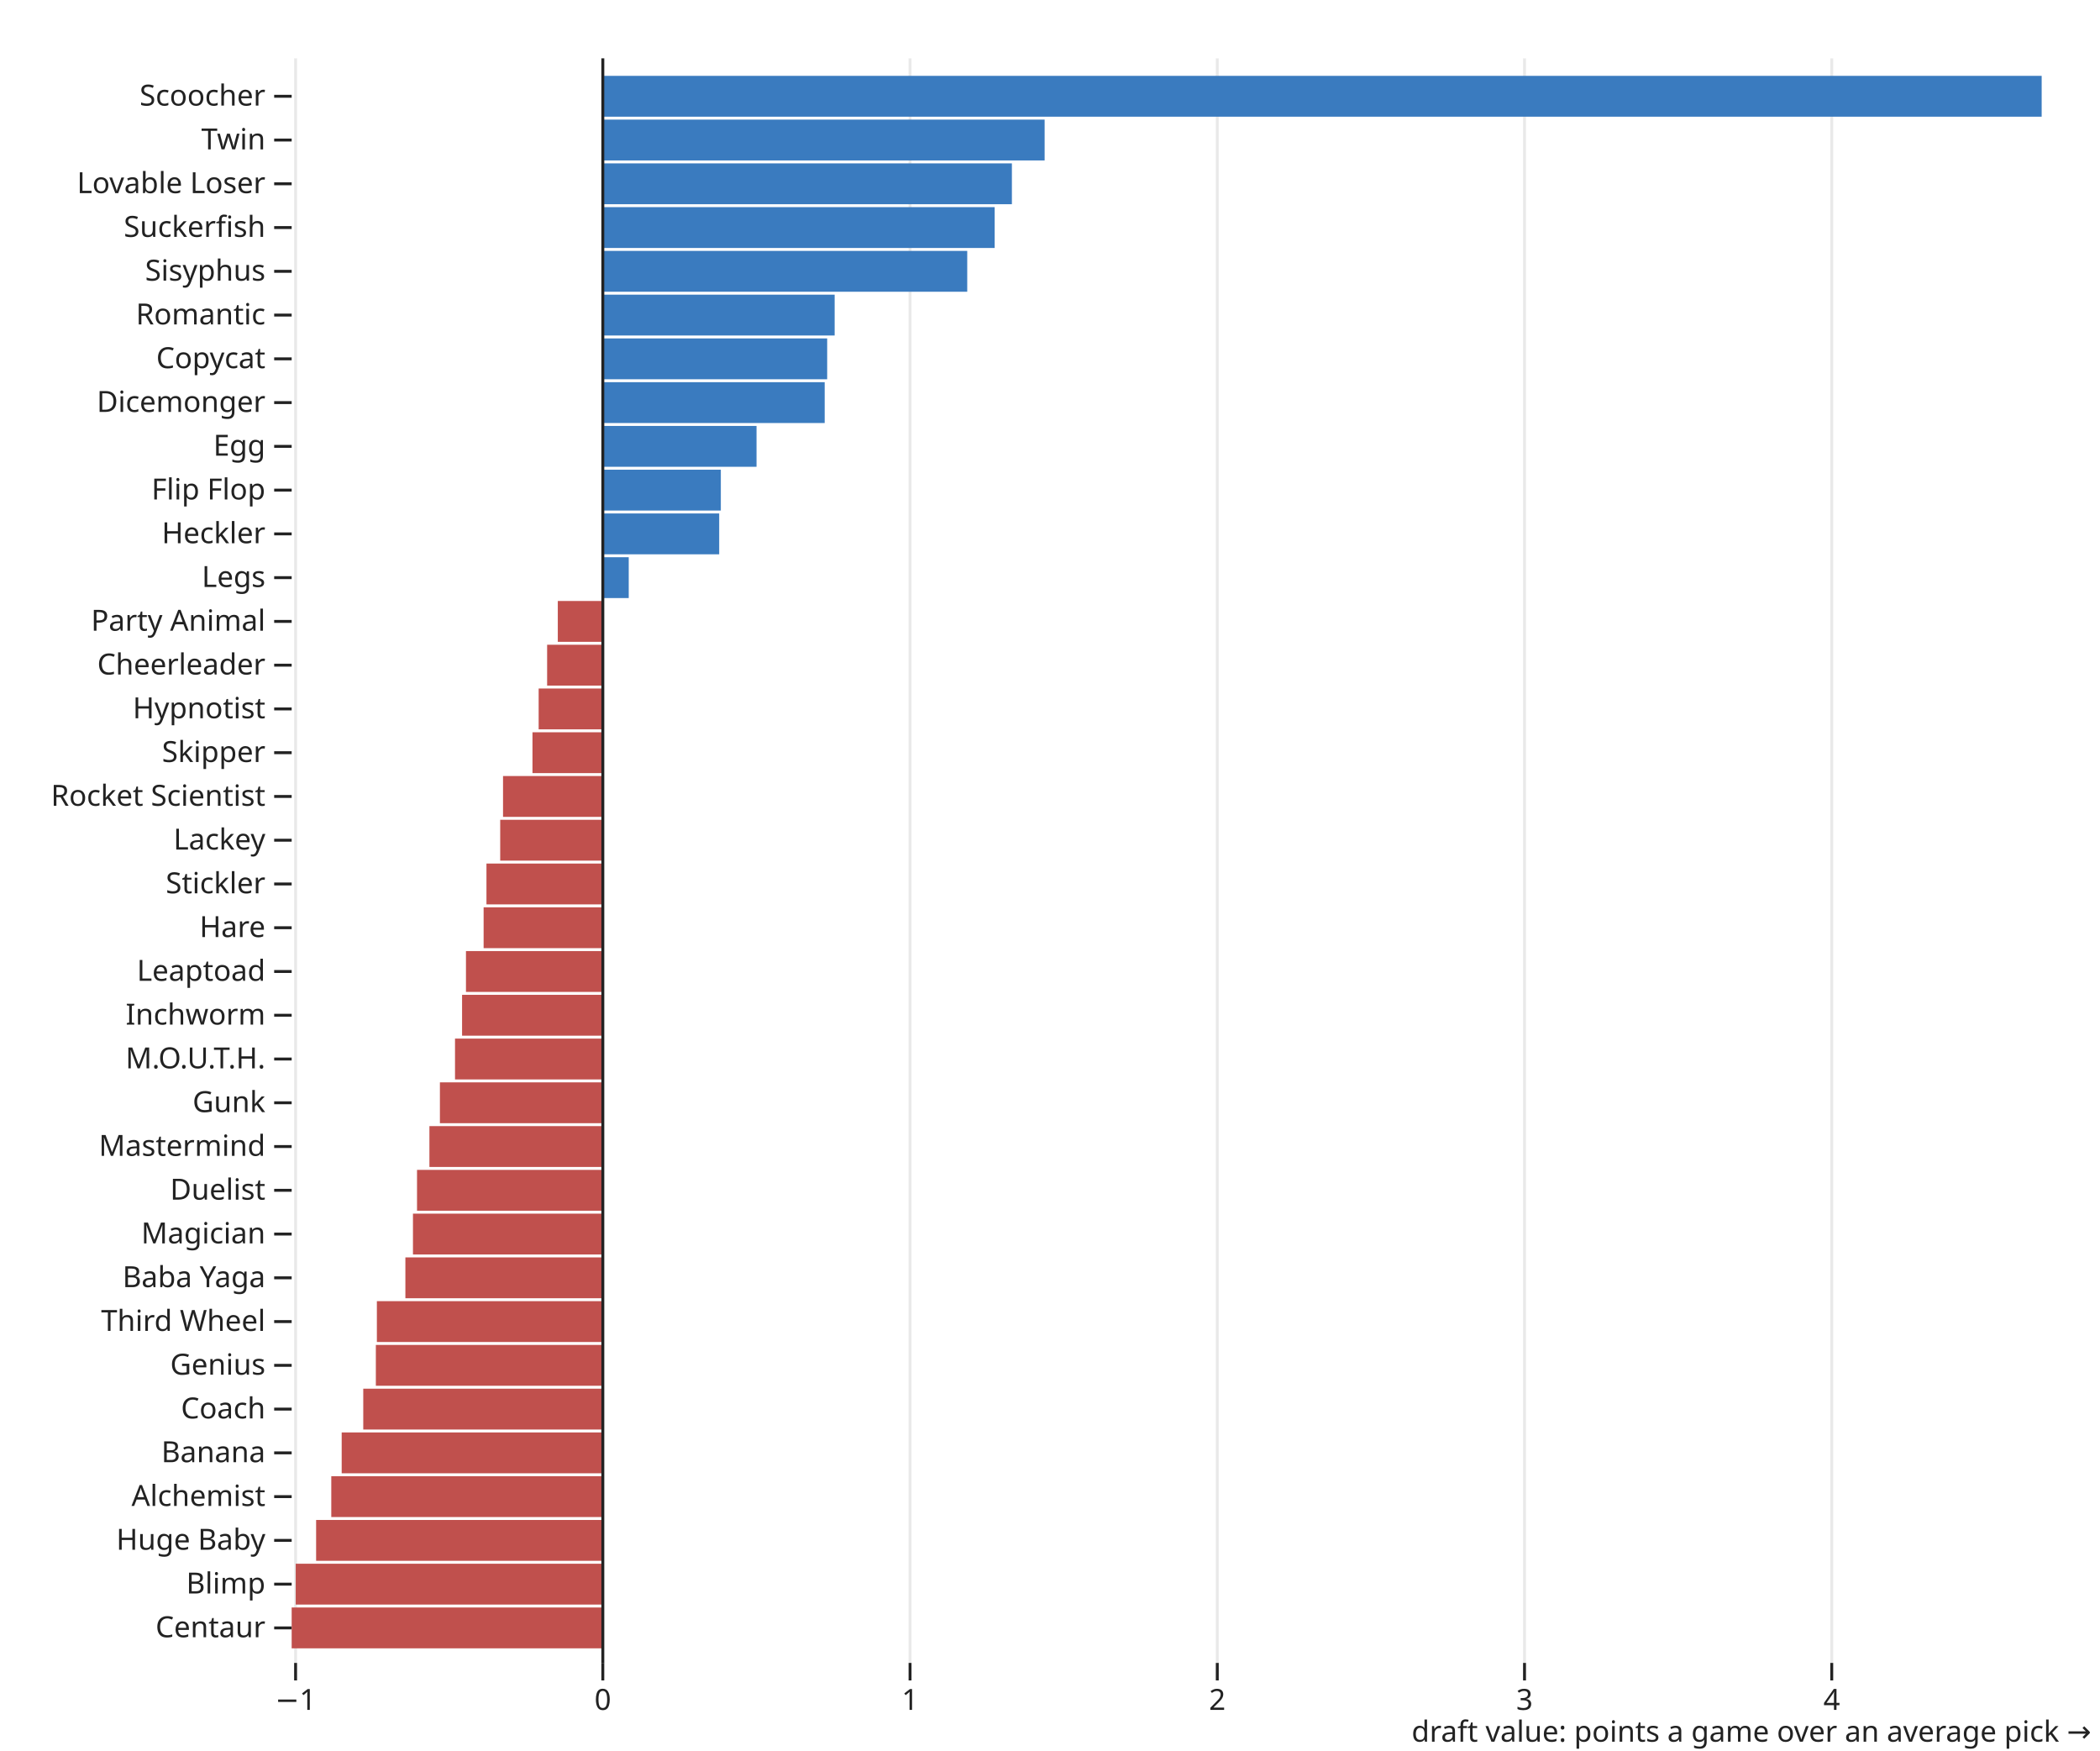
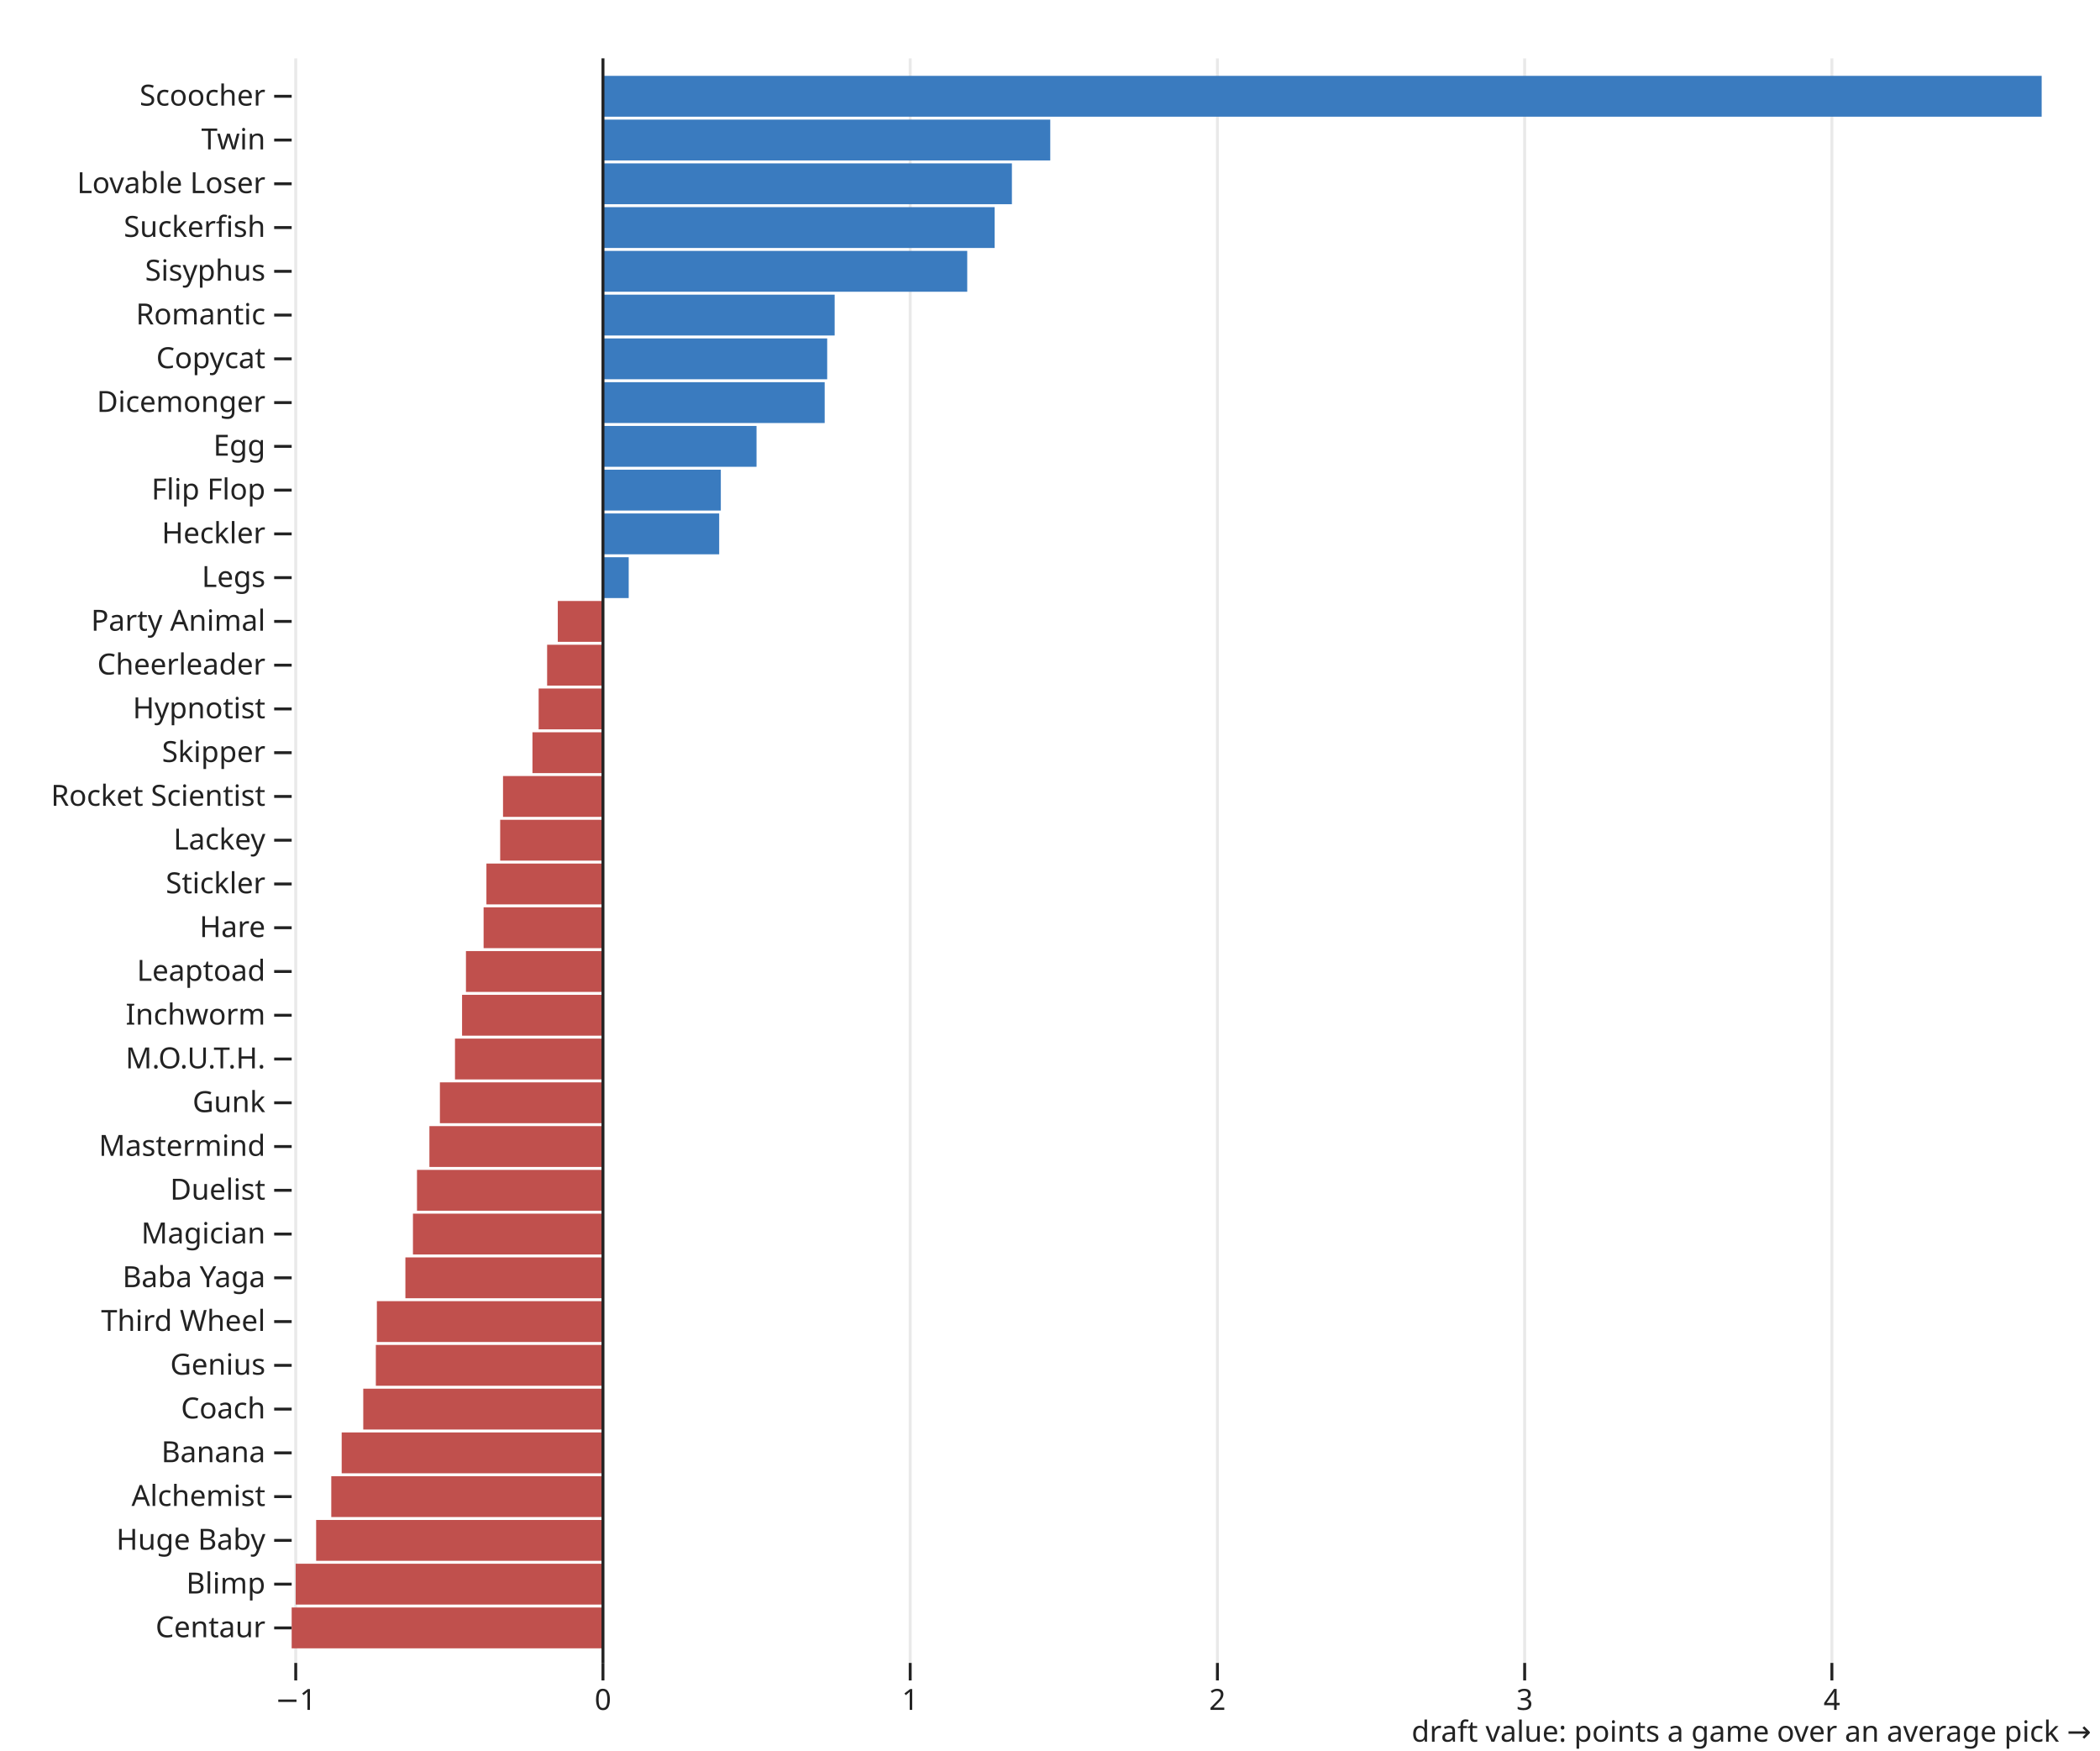
<svg xmlns="http://www.w3.org/2000/svg" class="plot-d6a7b5" fill="currentColor" font-family="system-ui, sans-serif" font-size="10" text-anchor="middle" width="720" height="600" viewBox="0 0 720 600" style="background: white; color: rgb(34, 34, 34);">
  <style>:where(.plot-d6a7b5) {
  --plot-background: white;
  display: block;
  height: auto;
  height: intrinsic;
  max-width: 100%;
}
:where(.plot-d6a7b5 text),
:where(.plot-d6a7b5 tspan) {
  white-space: pre;
}</style>
  <g aria-label="y-axis tick" aria-hidden="true" fill="none" stroke="currentColor" transform="translate(0,7)">
    <path transform="translate(100,26)" d="M0,0L-6,0" />
    <path transform="translate(100,41)" d="M0,0L-6,0" />
    <path transform="translate(100,56)" d="M0,0L-6,0" />
    <path transform="translate(100,71)" d="M0,0L-6,0" />
    <path transform="translate(100,86)" d="M0,0L-6,0" />
    <path transform="translate(100,101)" d="M0,0L-6,0" />
    <path transform="translate(100,116)" d="M0,0L-6,0" />
    <path transform="translate(100,131)" d="M0,0L-6,0" />
    <path transform="translate(100,146)" d="M0,0L-6,0" />
    <path transform="translate(100,161)" d="M0,0L-6,0" />
    <path transform="translate(100,176)" d="M0,0L-6,0" />
    <path transform="translate(100,191)" d="M0,0L-6,0" />
    <path transform="translate(100,206)" d="M0,0L-6,0" />
    <path transform="translate(100,221)" d="M0,0L-6,0" />
    <path transform="translate(100,236)" d="M0,0L-6,0" />
    <path transform="translate(100,251)" d="M0,0L-6,0" />
    <path transform="translate(100,266)" d="M0,0L-6,0" />
    <path transform="translate(100,281)" d="M0,0L-6,0" />
    <path transform="translate(100,296)" d="M0,0L-6,0" />
    <path transform="translate(100,311)" d="M0,0L-6,0" />
    <path transform="translate(100,326)" d="M0,0L-6,0" />
    <path transform="translate(100,341)" d="M0,0L-6,0" />
    <path transform="translate(100,356)" d="M0,0L-6,0" />
    <path transform="translate(100,371)" d="M0,0L-6,0" />
    <path transform="translate(100,386)" d="M0,0L-6,0" />
    <path transform="translate(100,401)" d="M0,0L-6,0" />
    <path transform="translate(100,416)" d="M0,0L-6,0" />
    <path transform="translate(100,431)" d="M0,0L-6,0" />
    <path transform="translate(100,446)" d="M0,0L-6,0" />
    <path transform="translate(100,461)" d="M0,0L-6,0" />
    <path transform="translate(100,476)" d="M0,0L-6,0" />
    <path transform="translate(100,491)" d="M0,0L-6,0" />
    <path transform="translate(100,506)" d="M0,0L-6,0" />
    <path transform="translate(100,521)" d="M0,0L-6,0" />
    <path transform="translate(100,536)" d="M0,0L-6,0" />
    <path transform="translate(100,551)" d="M0,0L-6,0" />
  </g>
  <g aria-label="y-axis tick label" text-anchor="end" transform="translate(-9,7)">
    <text y="0.32em" transform="translate(100,26)">Scoocher</text>
    <text y="0.32em" transform="translate(100,41)">Twin</text>
    <text y="0.32em" transform="translate(100,56)">Lovable Loser</text>
    <text y="0.32em" transform="translate(100,71)">Suckerfish</text>
    <text y="0.32em" transform="translate(100,86)">Sisyphus</text>
    <text y="0.32em" transform="translate(100,101)">Romantic</text>
    <text y="0.32em" transform="translate(100,116)">Copycat</text>
    <text y="0.32em" transform="translate(100,131)">Dicemonger</text>
    <text y="0.32em" transform="translate(100,146)">Egg</text>
    <text y="0.32em" transform="translate(100,161)">Flip Flop</text>
    <text y="0.32em" transform="translate(100,176)">Heckler</text>
    <text y="0.32em" transform="translate(100,191)">Legs</text>
    <text y="0.32em" transform="translate(100,206)">Party Animal</text>
    <text y="0.32em" transform="translate(100,221)">Cheerleader</text>
    <text y="0.32em" transform="translate(100,236)">Hypnotist</text>
    <text y="0.32em" transform="translate(100,251)">Skipper</text>
    <text y="0.32em" transform="translate(100,266)">Rocket Scientist</text>
    <text y="0.32em" transform="translate(100,281)">Lackey</text>
    <text y="0.32em" transform="translate(100,296)">Stickler</text>
    <text y="0.32em" transform="translate(100,311)">Hare</text>
    <text y="0.32em" transform="translate(100,326)">Leaptoad</text>
    <text y="0.32em" transform="translate(100,341)">Inchworm</text>
    <text y="0.32em" transform="translate(100,356)">M.O.U.T.H.</text>
    <text y="0.32em" transform="translate(100,371)">Gunk</text>
    <text y="0.32em" transform="translate(100,386)">Mastermind</text>
    <text y="0.32em" transform="translate(100,401)">Duelist</text>
    <text y="0.32em" transform="translate(100,416)">Magician</text>
    <text y="0.32em" transform="translate(100,431)">Baba Yaga</text>
    <text y="0.32em" transform="translate(100,446)">Third Wheel</text>
    <text y="0.32em" transform="translate(100,461)">Genius</text>
    <text y="0.32em" transform="translate(100,476)">Coach</text>
    <text y="0.32em" transform="translate(100,491)">Banana</text>
    <text y="0.32em" transform="translate(100,506)">Alchemist</text>
    <text y="0.32em" transform="translate(100,521)">Huge Baby</text>
    <text y="0.32em" transform="translate(100,536)">Blimp</text>
    <text y="0.32em" transform="translate(100,551)">Centaur</text>
  </g>
  <g aria-label="x-grid" aria-hidden="true" stroke="currentColor" stroke-opacity="0.1">
-     <line x1="101.343" x2="101.343" y1="20" y2="570" />
-     <line x1="206.68" x2="206.68" y1="20" y2="570" />
-     <line x1="312.017" x2="312.017" y1="20" y2="570" />
-     <line x1="417.354" x2="417.354" y1="20" y2="570" />
-     <line x1="522.691" x2="522.691" y1="20" y2="570" />
-     <line x1="628.027" x2="628.027" y1="20" y2="570" />
+     <line x1="101.395" x2="101.395" y1="20" y2="570" />
+     <line x1="206.731" x2="206.731" y1="20" y2="570" />
+     <line x1="312.068" x2="312.068" y1="20" y2="570" />
+     <line x1="417.405" x2="417.405" y1="20" y2="570" />
+     <line x1="522.741" x2="522.741" y1="20" y2="570" />
+     <line x1="628.078" x2="628.078" y1="20" y2="570" />
  </g>
  <g aria-label="x-axis tick" aria-hidden="true" fill="none" stroke="currentColor">
-     <path transform="translate(101.3434,570)" d="M0,0L0,6" />
-     <path transform="translate(206.6802,570)" d="M0,0L0,6" />
-     <path transform="translate(312.017,570)" d="M0,0L0,6" />
-     <path transform="translate(417.3539,570)" d="M0,0L0,6" />
-     <path transform="translate(522.6907,570)" d="M0,0L0,6" />
-     <path transform="translate(628.0275,570)" d="M0,0L0,6" />
+     <path transform="translate(101.3946,570)" d="M0,0L0,6" />
+     <path transform="translate(206.7312,570)" d="M0,0L0,6" />
+     <path transform="translate(312.0679,570)" d="M0,0L0,6" />
+     <path transform="translate(417.4045,570)" d="M0,0L0,6" />
+     <path transform="translate(522.7412,570)" d="M0,0L0,6" />
+     <path transform="translate(628.0778,570)" d="M0,0L0,6" />
  </g>
  <g aria-label="x-axis tick label" font-variant="tabular-nums" transform="translate(0,9)">
-     <text y="0.71em" transform="translate(101.3434,570)">−1</text>
-     <text y="0.71em" transform="translate(206.6802,570)">0</text>
-     <text y="0.71em" transform="translate(312.017,570)">1</text>
-     <text y="0.71em" transform="translate(417.3539,570)">2</text>
-     <text y="0.71em" transform="translate(522.6907,570)">3</text>
-     <text y="0.71em" transform="translate(628.0275,570)">4</text>
+     <text y="0.71em" transform="translate(101.3946,570)">−1</text>
+     <text y="0.71em" transform="translate(206.7312,570)">0</text>
+     <text y="0.71em" transform="translate(312.0679,570)">1</text>
+     <text y="0.71em" transform="translate(417.4045,570)">2</text>
+     <text y="0.71em" transform="translate(522.7412,570)">3</text>
+     <text y="0.71em" transform="translate(628.0778,570)">4</text>
  </g>
  <g aria-label="x-axis label" text-anchor="end" transform="translate(17,27)">
    <text transform="translate(700,570)">draft value: points a game over an average pick →</text>
  </g>
  <g aria-label="bar">
-     <rect x="206.68" width="493.32" y="26" height="14" fill="#3a7bbf" />
-     <rect x="206.68" width="151.477" y="41" height="14" fill="#3a7bbf" />
-     <rect x="206.68" width="140.254" y="56" height="14" fill="#3a7bbf" />
-     <rect x="206.68" width="134.35" y="71" height="14" fill="#3a7bbf" />
-     <rect x="206.68" width="124.943" y="86" height="14" fill="#3a7bbf" />
-     <rect x="206.68" width="79.485" y="101" height="14" fill="#3a7bbf" />
-     <rect x="206.68" width="76.924" y="116" height="14" fill="#3a7bbf" />
-     <rect x="206.68" width="76.069" y="131" height="14" fill="#3a7bbf" />
-     <rect x="206.68" width="52.701" y="146" height="14" fill="#3a7bbf" />
-     <rect x="206.68" width="40.458" y="161" height="14" fill="#3a7bbf" />
-     <rect x="206.68" width="39.901" y="176" height="14" fill="#3a7bbf" />
-     <rect x="206.68" width="8.885" y="191" height="14" fill="#3a7bbf" />
-     <rect x="191.245" width="15.436" y="206" height="14" fill="#c0504d" />
-     <rect x="187.586" width="19.095" y="221" height="14" fill="#c0504d" />
-     <rect x="184.683" width="21.997" y="236" height="14" fill="#c0504d" />
-     <rect x="182.563" width="24.117" y="251" height="14" fill="#c0504d" />
-     <rect x="172.467" width="34.213" y="266" height="14" fill="#c0504d" />
-     <rect x="171.499" width="35.182" y="281" height="14" fill="#c0504d" />
-     <rect x="166.786" width="39.894" y="296" height="14" fill="#c0504d" />
-     <rect x="165.811" width="40.869" y="311" height="14" fill="#c0504d" />
-     <rect x="159.76" width="46.92" y="326" height="14" fill="#c0504d" />
-     <rect x="158.424" width="48.256" y="341" height="14" fill="#c0504d" />
-     <rect x="156.005" width="50.675" y="356" height="14" fill="#c0504d" />
-     <rect x="150.827" width="55.853" y="371" height="14" fill="#c0504d" />
-     <rect x="147.228" width="59.452" y="386" height="14" fill="#c0504d" />
-     <rect x="142.978" width="63.702" y="401" height="14" fill="#c0504d" />
-     <rect x="141.586" width="65.094" y="416" height="14" fill="#c0504d" />
-     <rect x="138.988" width="67.692" y="431" height="14" fill="#c0504d" />
-     <rect x="129.213" width="77.467" y="446" height="14" fill="#c0504d" />
-     <rect x="128.863" width="77.817" y="461" height="14" fill="#c0504d" />
-     <rect x="124.545" width="82.135" y="476" height="14" fill="#c0504d" />
-     <rect x="117.148" width="89.532" y="491" height="14" fill="#c0504d" />
-     <rect x="113.581" width="93.099" y="506" height="14" fill="#c0504d" />
-     <rect x="108.383" width="98.297" y="521" height="14" fill="#c0504d" />
-     <rect x="101.389" width="105.291" y="536" height="14" fill="#c0504d" />
-     <rect x="100" width="106.68" y="551" height="14" fill="#c0504d" />
+     <rect x="206.731" width="493.269" y="26" height="14" fill="#3a7bbf" />
+     <rect x="206.731" width="153.358" y="41" height="14" fill="#3a7bbf" />
+     <rect x="206.731" width="140.207" y="56" height="14" fill="#3a7bbf" />
+     <rect x="206.731" width="134.293" y="71" height="14" fill="#3a7bbf" />
+     <rect x="206.731" width="124.89" y="86" height="14" fill="#3a7bbf" />
+     <rect x="206.731" width="79.435" y="101" height="14" fill="#3a7bbf" />
+     <rect x="206.731" width="76.877" y="116" height="14" fill="#3a7bbf" />
+     <rect x="206.731" width="76.015" y="131" height="14" fill="#3a7bbf" />
+     <rect x="206.731" width="52.647" y="146" height="14" fill="#3a7bbf" />
+     <rect x="206.731" width="40.403" y="161" height="14" fill="#3a7bbf" />
+     <rect x="206.731" width="39.847" y="176" height="14" fill="#3a7bbf" />
+     <rect x="206.731" width="8.826" y="191" height="14" fill="#3a7bbf" />
+     <rect x="191.24" width="15.491" y="206" height="14" fill="#c0504d" />
+     <rect x="187.584" width="19.147" y="221" height="14" fill="#c0504d" />
+     <rect x="184.68" width="22.051" y="236" height="14" fill="#c0504d" />
+     <rect x="182.556" width="24.175" y="251" height="14" fill="#c0504d" />
+     <rect x="172.465" width="34.266" y="266" height="14" fill="#c0504d" />
+     <rect x="171.49" width="35.241" y="281" height="14" fill="#c0504d" />
+     <rect x="166.771" width="39.96" y="296" height="14" fill="#c0504d" />
+     <rect x="165.808" width="40.924" y="311" height="14" fill="#c0504d" />
+     <rect x="159.755" width="46.976" y="326" height="14" fill="#c0504d" />
+     <rect x="158.42" width="48.311" y="341" height="14" fill="#c0504d" />
+     <rect x="155.996" width="50.735" y="356" height="14" fill="#c0504d" />
+     <rect x="150.823" width="55.908" y="371" height="14" fill="#c0504d" />
+     <rect x="147.225" width="59.506" y="386" height="14" fill="#c0504d" />
+     <rect x="142.967" width="63.764" y="401" height="14" fill="#c0504d" />
+     <rect x="141.584" width="65.147" y="416" height="14" fill="#c0504d" />
+     <rect x="138.99" width="67.741" y="431" height="14" fill="#c0504d" />
+     <rect x="129.215" width="77.516" y="446" height="14" fill="#c0504d" />
+     <rect x="128.861" width="77.87" y="461" height="14" fill="#c0504d" />
+     <rect x="124.547" width="82.184" y="476" height="14" fill="#c0504d" />
+     <rect x="117.148" width="89.583" y="491" height="14" fill="#c0504d" />
+     <rect x="113.579" width="93.152" y="506" height="14" fill="#c0504d" />
+     <rect x="108.39" width="98.341" y="521" height="14" fill="#c0504d" />
+     <rect x="101.386" width="105.345" y="536" height="14" fill="#c0504d" />
+     <rect x="100" width="106.731" y="551" height="14" fill="#c0504d" />
  </g>
  <g aria-label="rule" stroke="currentColor">
-     <line x1="206.68" x2="206.68" y1="20" y2="570" />
+     <line x1="206.731" x2="206.731" y1="20" y2="570" />
  </g>
</svg>
